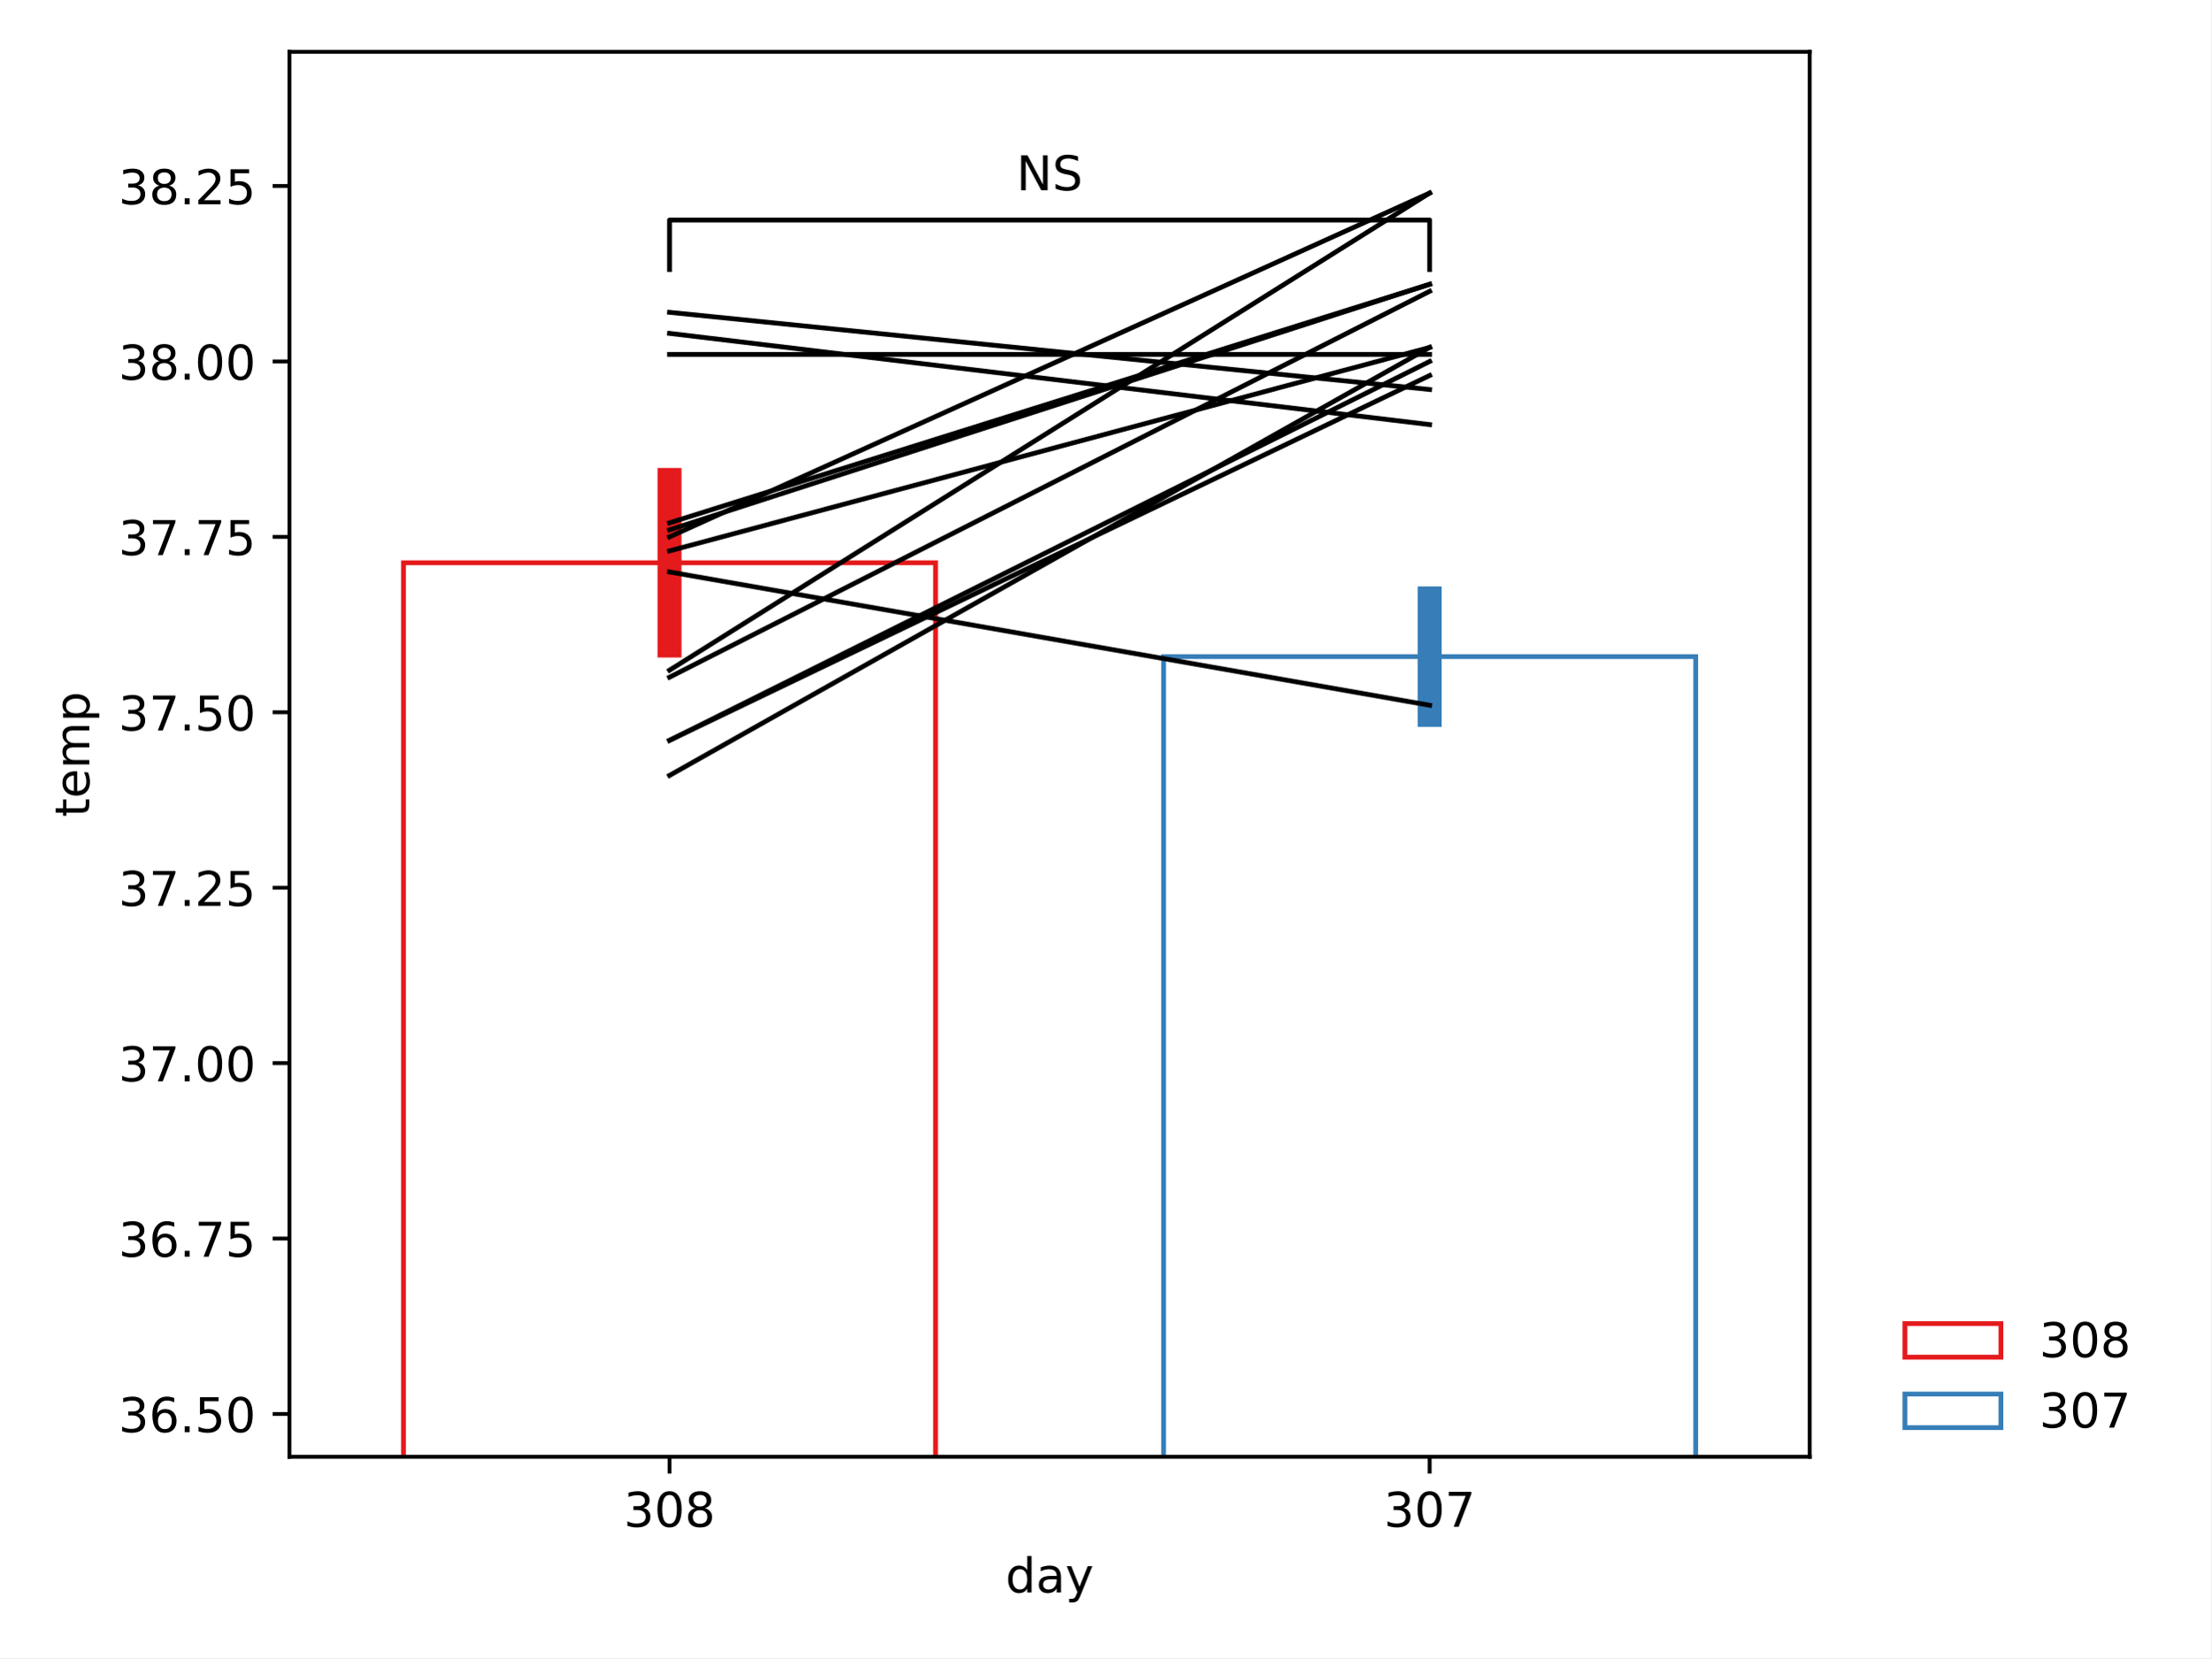
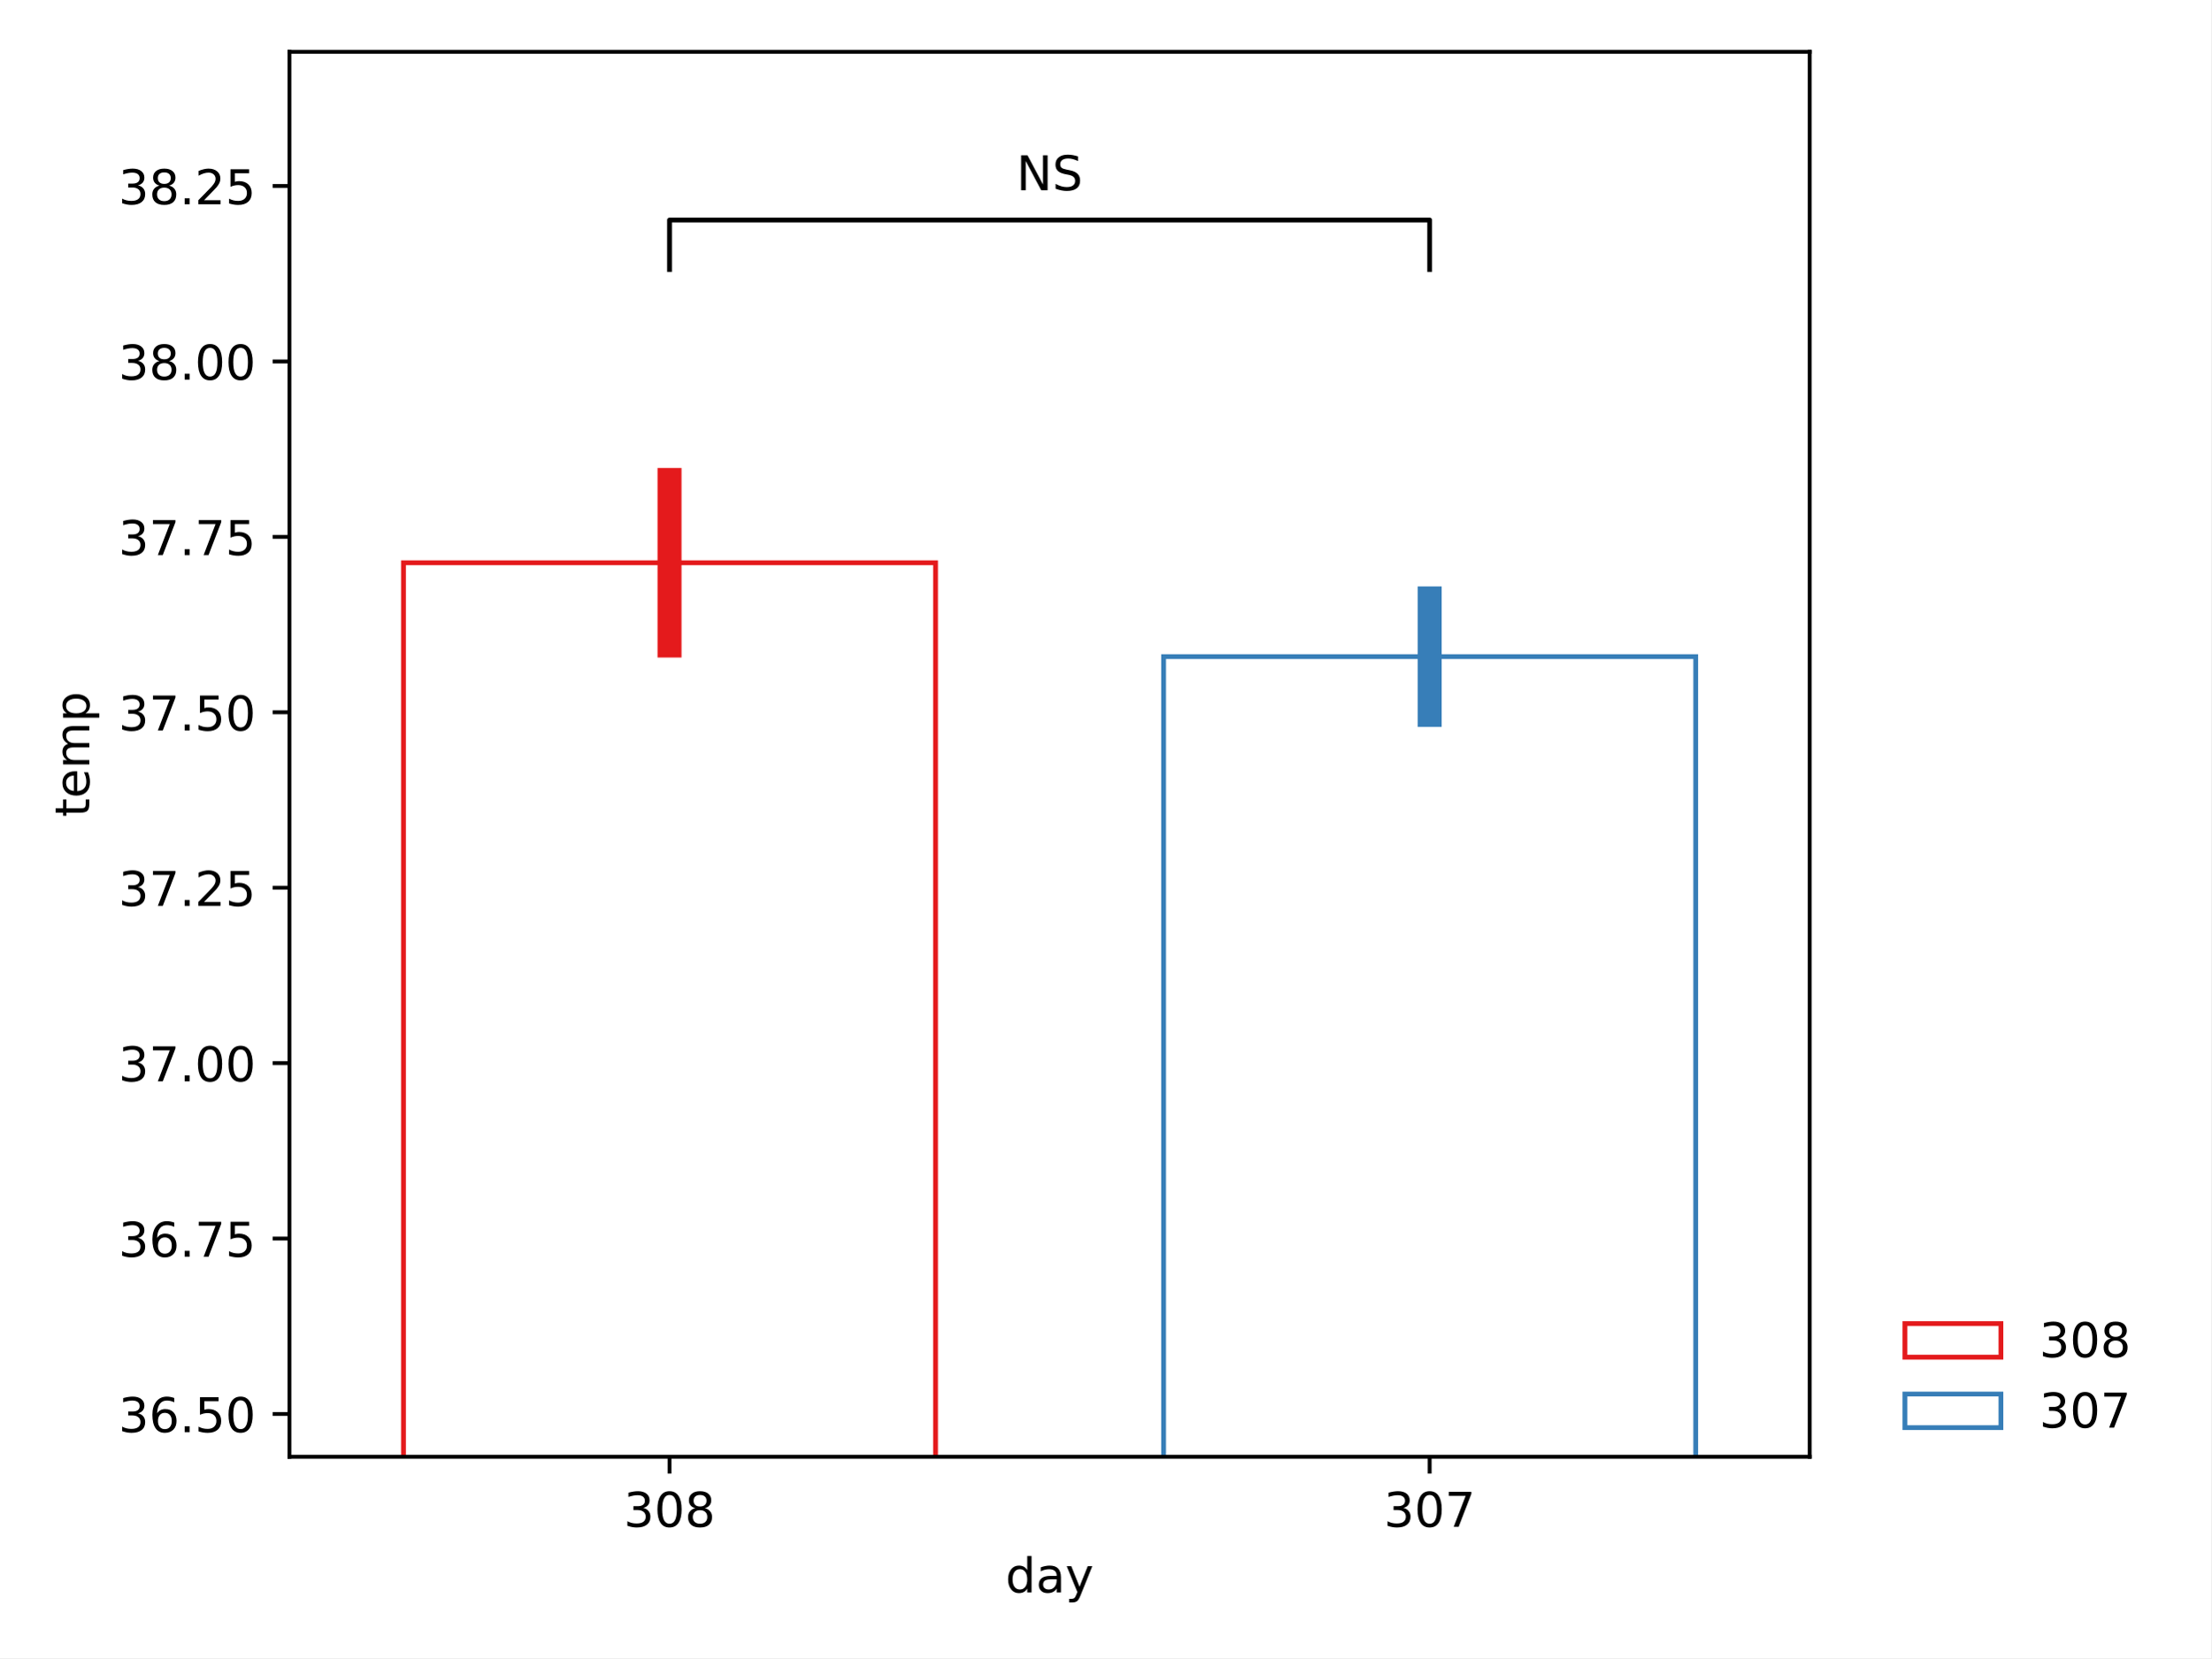
<svg xmlns="http://www.w3.org/2000/svg" xmlns:xlink="http://www.w3.org/1999/xlink" height="345.6pt" version="1.1" viewBox="0 0 460.8 345.6" width="460.8pt">
  <defs>
    <style type="text/css">
*{stroke-linecap:butt;stroke-linejoin:round;}
  </style>
  </defs>
  <g id="figure_1">
    <g id="patch_1">
      <path d="M 0 345.6  L 460.8 345.6  L 460.8 0  L 0 0  z " style="fill:#ffffff;" />
    </g>
    <g id="axes_1">
      <g id="patch_2">
        <path d="M 60.32 303.64  L 377.154 303.64  L 377.154 10.8  L 60.32 10.8  z " style="fill:#ffffff;" />
      </g>
      <g id="patch_3">
-         <path clip-path="url(#p3beefd3e88)" d="M 84.083 5633.176  L 194.974 5633.176  L 194.974 117.295  L 84.083 117.295  z " style="fill:#ffffff;stroke:#e41a1c;stroke-linejoin:miter;" />
+         <path clip-path="url(#pa827ae54c6)" d="M 84.083 5633.176  L 194.974 5633.176  L 194.974 117.295  L 84.083 117.295  z " style="fill:#ffffff;stroke:#e41a1c;stroke-linejoin:miter;" />
      </g>
      <g id="patch_4">
-         <path clip-path="url(#p3beefd3e88)" d="M 242.5 5633.176  L 353.391 5633.176  L 353.391 136.859  L 242.5 136.859  z " style="fill:#ffffff;stroke:#377eb8;stroke-linejoin:miter;" />
+         <path clip-path="url(#pa827ae54c6)" d="M 242.5 5633.176  L 353.391 5633.176  L 353.391 136.859  L 242.5 136.859  z " style="fill:#ffffff;stroke:#377eb8;stroke-linejoin:miter;" />
      </g>
      <g id="matplotlib.axis_1">
        <g id="xtick_1">
          <g id="line2d_1">
            <defs>
-               <path d="M 0 0  L 0 3.5  " id="mf2324541c8" style="stroke:#000000;stroke-width:0.8;" />
-             </defs>
-             <g>
-               <use style="stroke:#000000;stroke-width:0.8;" x="139.529" xlink:href="#mf2324541c8" y="303.64" />
+               <path d="M 0 0  L 0 3.5  " id="ma72a9f81de" style="stroke:#000000;stroke-width:0.8;" />
+             </defs>
+             <g>
+               <use style="stroke:#000000;stroke-width:0.8;" x="139.529" xlink:href="#ma72a9f81de" y="303.64" />
            </g>
          </g>
          <g id="text_1">
            <defs>
              <path d="M 40.578 39.312  Q 47.656 37.797 51.625 33  Q 55.609 28.219 55.609 21.188  Q 55.609 10.406 48.188 4.484  Q 40.766 -1.422 27.094 -1.422  Q 22.516 -1.422 17.656 -0.516  Q 12.797 0.391 7.625 2.203  L 7.625 11.719  Q 11.719 9.328 16.594 8.109  Q 21.484 6.891 26.812 6.891  Q 36.078 6.891 40.938 10.547  Q 45.797 14.203 45.797 21.188  Q 45.797 27.641 41.281 31.266  Q 36.766 34.906 28.719 34.906  L 20.219 34.906  L 20.219 43.016  L 29.109 43.016  Q 36.375 43.016 40.234 45.922  Q 44.094 48.828 44.094 54.297  Q 44.094 59.906 40.109 62.906  Q 36.141 65.922 28.719 65.922  Q 24.656 65.922 20.016 65.031  Q 15.375 64.156 9.812 62.312  L 9.812 71.094  Q 15.438 72.656 20.344 73.438  Q 25.25 74.219 29.594 74.219  Q 40.828 74.219 47.359 69.109  Q 53.906 64.016 53.906 55.328  Q 53.906 49.266 50.438 45.094  Q 46.969 40.922 40.578 39.312  z " id="DejaVuSans-51" />
              <path d="M 31.781 66.406  Q 24.172 66.406 20.328 58.906  Q 16.5 51.422 16.5 36.375  Q 16.5 21.391 20.328 13.891  Q 24.172 6.391 31.781 6.391  Q 39.453 6.391 43.281 13.891  Q 47.125 21.391 47.125 36.375  Q 47.125 51.422 43.281 58.906  Q 39.453 66.406 31.781 66.406  z M 31.781 74.219  Q 44.047 74.219 50.516 64.516  Q 56.984 54.828 56.984 36.375  Q 56.984 17.969 50.516 8.266  Q 44.047 -1.422 31.781 -1.422  Q 19.531 -1.422 13.062 8.266  Q 6.594 17.969 6.594 36.375  Q 6.594 54.828 13.062 64.516  Q 19.531 74.219 31.781 74.219  z " id="DejaVuSans-48" />
              <path d="M 31.781 34.625  Q 24.75 34.625 20.719 30.859  Q 16.703 27.094 16.703 20.516  Q 16.703 13.922 20.719 10.156  Q 24.75 6.391 31.781 6.391  Q 38.812 6.391 42.859 10.172  Q 46.922 13.969 46.922 20.516  Q 46.922 27.094 42.891 30.859  Q 38.875 34.625 31.781 34.625  z M 21.922 38.812  Q 15.578 40.375 12.031 44.719  Q 8.5 49.078 8.5 55.328  Q 8.5 64.062 14.719 69.141  Q 20.953 74.219 31.781 74.219  Q 42.672 74.219 48.875 69.141  Q 55.078 64.062 55.078 55.328  Q 55.078 49.078 51.531 44.719  Q 48 40.375 41.703 38.812  Q 48.828 37.156 52.797 32.312  Q 56.781 27.484 56.781 20.516  Q 56.781 9.906 50.312 4.234  Q 43.844 -1.422 31.781 -1.422  Q 19.734 -1.422 13.25 4.234  Q 6.781 9.906 6.781 20.516  Q 6.781 27.484 10.781 32.312  Q 14.797 37.156 21.922 38.812  z M 18.312 54.391  Q 18.312 48.734 21.844 45.562  Q 25.391 42.391 31.781 42.391  Q 38.141 42.391 41.719 45.562  Q 45.312 48.734 45.312 54.391  Q 45.312 60.062 41.719 63.234  Q 38.141 66.406 31.781 66.406  Q 25.391 66.406 21.844 63.234  Q 18.312 60.062 18.312 54.391  z " id="DejaVuSans-56" />
            </defs>
            <g transform="translate(129.9847 318.2384)scale(0.1 -0.1)">
              <use xlink:href="#DejaVuSans-51" />
              <use x="63.623" xlink:href="#DejaVuSans-48" />
              <use x="127.246" xlink:href="#DejaVuSans-56" />
            </g>
          </g>
        </g>
        <g id="xtick_2">
          <g id="line2d_2">
            <g>
-               <use style="stroke:#000000;stroke-width:0.8;" x="297.945" xlink:href="#mf2324541c8" y="303.64" />
+               <use style="stroke:#000000;stroke-width:0.8;" x="297.945" xlink:href="#ma72a9f81de" y="303.64" />
            </g>
          </g>
          <g id="text_2">
            <defs>
              <path d="M 8.203 72.906  L 55.078 72.906  L 55.078 68.703  L 28.609 0  L 18.312 0  L 43.219 64.594  L 8.203 64.594  z " id="DejaVuSans-55" />
            </defs>
            <g transform="translate(288.4017 318.2384)scale(0.1 -0.1)">
              <use xlink:href="#DejaVuSans-51" />
              <use x="63.623" xlink:href="#DejaVuSans-48" />
              <use x="127.246" xlink:href="#DejaVuSans-55" />
            </g>
          </g>
        </g>
        <g id="text_3">
          <defs>
            <path d="M 45.406 46.391  L 45.406 75.984  L 54.391 75.984  L 54.391 0  L 45.406 0  L 45.406 8.203  Q 42.578 3.328 38.25 0.953  Q 33.938 -1.422 27.875 -1.422  Q 17.969 -1.422 11.734 6.484  Q 5.516 14.406 5.516 27.297  Q 5.516 40.188 11.734 48.094  Q 17.969 56 27.875 56  Q 33.938 56 38.25 53.625  Q 42.578 51.266 45.406 46.391  z M 14.797 27.297  Q 14.797 17.391 18.875 11.75  Q 22.953 6.109 30.078 6.109  Q 37.203 6.109 41.297 11.75  Q 45.406 17.391 45.406 27.297  Q 45.406 37.203 41.297 42.844  Q 37.203 48.484 30.078 48.484  Q 22.953 48.484 18.875 42.844  Q 14.797 37.203 14.797 27.297  z " id="DejaVuSans-100" />
            <path d="M 34.281 27.484  Q 23.391 27.484 19.188 25  Q 14.984 22.516 14.984 16.5  Q 14.984 11.719 18.141 8.906  Q 21.297 6.109 26.703 6.109  Q 34.188 6.109 38.703 11.406  Q 43.219 16.703 43.219 25.484  L 43.219 27.484  z M 52.203 31.203  L 52.203 0  L 43.219 0  L 43.219 8.297  Q 40.141 3.328 35.547 0.953  Q 30.953 -1.422 24.312 -1.422  Q 15.922 -1.422 10.953 3.297  Q 6 8.016 6 15.922  Q 6 25.141 12.172 29.828  Q 18.359 34.516 30.609 34.516  L 43.219 34.516  L 43.219 35.406  Q 43.219 41.609 39.141 45  Q 35.062 48.391 27.688 48.391  Q 23 48.391 18.547 47.266  Q 14.109 46.141 10.016 43.891  L 10.016 52.203  Q 14.938 54.109 19.578 55.047  Q 24.219 56 28.609 56  Q 40.484 56 46.344 49.844  Q 52.203 43.703 52.203 31.203  z " id="DejaVuSans-97" />
            <path d="M 32.172 -5.078  Q 28.375 -14.844 24.75 -17.812  Q 21.141 -20.797 15.094 -20.797  L 7.906 -20.797  L 7.906 -13.281  L 13.188 -13.281  Q 16.891 -13.281 18.938 -11.516  Q 21 -9.766 23.484 -3.219  L 25.094 0.875  L 2.984 54.688  L 12.5 54.688  L 29.594 11.922  L 46.688 54.688  L 56.203 54.688  z " id="DejaVuSans-121" />
          </defs>
          <g transform="translate(209.5393 331.9166)scale(0.1 -0.1)">
            <use xlink:href="#DejaVuSans-100" />
            <use x="63.477" xlink:href="#DejaVuSans-97" />
            <use x="124.756" xlink:href="#DejaVuSans-121" />
          </g>
        </g>
      </g>
      <g id="matplotlib.axis_2">
        <g id="ytick_1">
          <g id="line2d_3">
            <defs>
-               <path d="M 0 0  L -3.5 0  " id="ma7c84bdddb" style="stroke:#000000;stroke-width:0.8;" />
-             </defs>
-             <g>
-               <use style="stroke:#000000;stroke-width:0.8;" x="60.32" xlink:href="#ma7c84bdddb" y="294.718" />
+               <path d="M 0 0  L -3.5 0  " id="mc38a214a30" style="stroke:#000000;stroke-width:0.8;" />
+             </defs>
+             <g>
+               <use style="stroke:#000000;stroke-width:0.8;" x="60.32" xlink:href="#mc38a214a30" y="294.718" />
            </g>
          </g>
          <g id="text_4">
            <defs>
              <path d="M 33.016 40.375  Q 26.375 40.375 22.484 35.828  Q 18.609 31.297 18.609 23.391  Q 18.609 15.531 22.484 10.953  Q 26.375 6.391 33.016 6.391  Q 39.656 6.391 43.531 10.953  Q 47.406 15.531 47.406 23.391  Q 47.406 31.297 43.531 35.828  Q 39.656 40.375 33.016 40.375  z M 52.594 71.297  L 52.594 62.312  Q 48.875 64.062 45.094 64.984  Q 41.312 65.922 37.594 65.922  Q 27.828 65.922 22.672 59.328  Q 17.531 52.734 16.797 39.406  Q 19.672 43.656 24.016 45.922  Q 28.375 48.188 33.594 48.188  Q 44.578 48.188 50.953 41.516  Q 57.328 34.859 57.328 23.391  Q 57.328 12.156 50.688 5.359  Q 44.047 -1.422 33.016 -1.422  Q 20.359 -1.422 13.672 8.266  Q 6.984 17.969 6.984 36.375  Q 6.984 53.656 15.188 63.938  Q 23.391 74.219 37.203 74.219  Q 40.922 74.219 44.703 73.484  Q 48.484 72.75 52.594 71.297  z " id="DejaVuSans-54" />
              <path d="M 10.688 12.406  L 21 12.406  L 21 0  L 10.688 0  z " id="DejaVuSans-46" />
              <path d="M 10.797 72.906  L 49.516 72.906  L 49.516 64.594  L 19.828 64.594  L 19.828 46.734  Q 21.969 47.469 24.109 47.828  Q 26.266 48.188 28.422 48.188  Q 40.625 48.188 47.75 41.5  Q 54.891 34.812 54.891 23.391  Q 54.891 11.625 47.562 5.094  Q 40.234 -1.422 26.906 -1.422  Q 22.312 -1.422 17.547 -0.641  Q 12.797 0.141 7.719 1.703  L 7.719 11.625  Q 12.109 9.234 16.797 8.062  Q 21.484 6.891 26.703 6.891  Q 35.156 6.891 40.078 11.328  Q 45.016 15.766 45.016 23.391  Q 45.016 31 40.078 35.438  Q 35.156 39.891 26.703 39.891  Q 22.75 39.891 18.812 39.016  Q 14.891 38.141 10.797 36.281  z " id="DejaVuSans-53" />
            </defs>
            <g transform="translate(24.69187 298.5174)scale(0.1 -0.1)">
              <use xlink:href="#DejaVuSans-51" />
              <use x="63.623" xlink:href="#DejaVuSans-54" />
              <use x="127.246" xlink:href="#DejaVuSans-46" />
              <use x="159.033" xlink:href="#DejaVuSans-53" />
              <use x="222.656" xlink:href="#DejaVuSans-48" />
            </g>
          </g>
        </g>
        <g id="ytick_2">
          <g id="line2d_4">
            <g>
-               <use style="stroke:#000000;stroke-width:0.8;" x="60.32" xlink:href="#ma7c84bdddb" y="258.153" />
+               <use style="stroke:#000000;stroke-width:0.8;" x="60.32" xlink:href="#mc38a214a30" y="258.153" />
            </g>
          </g>
          <g id="text_5">
            <g transform="translate(24.69187 261.9526)scale(0.1 -0.1)">
              <use xlink:href="#DejaVuSans-51" />
              <use x="63.623" xlink:href="#DejaVuSans-54" />
              <use x="127.246" xlink:href="#DejaVuSans-46" />
              <use x="159.033" xlink:href="#DejaVuSans-55" />
              <use x="222.656" xlink:href="#DejaVuSans-53" />
            </g>
          </g>
        </g>
        <g id="ytick_3">
          <g id="line2d_5">
            <g>
-               <use style="stroke:#000000;stroke-width:0.8;" x="60.32" xlink:href="#ma7c84bdddb" y="221.589" />
+               <use style="stroke:#000000;stroke-width:0.8;" x="60.32" xlink:href="#mc38a214a30" y="221.589" />
            </g>
          </g>
          <g id="text_6">
            <g transform="translate(24.69187 225.3879)scale(0.1 -0.1)">
              <use xlink:href="#DejaVuSans-51" />
              <use x="63.623" xlink:href="#DejaVuSans-55" />
              <use x="127.246" xlink:href="#DejaVuSans-46" />
              <use x="159.033" xlink:href="#DejaVuSans-48" />
              <use x="222.656" xlink:href="#DejaVuSans-48" />
            </g>
          </g>
        </g>
        <g id="ytick_4">
          <g id="line2d_6">
            <g>
-               <use style="stroke:#000000;stroke-width:0.8;" x="60.32" xlink:href="#ma7c84bdddb" y="185.024" />
+               <use style="stroke:#000000;stroke-width:0.8;" x="60.32" xlink:href="#mc38a214a30" y="185.024" />
            </g>
          </g>
          <g id="text_7">
            <defs>
              <path d="M 19.188 8.297  L 53.609 8.297  L 53.609 0  L 7.328 0  L 7.328 8.297  Q 12.938 14.109 22.625 23.891  Q 32.328 33.688 34.812 36.531  Q 39.547 41.844 41.422 45.531  Q 43.312 49.219 43.312 52.781  Q 43.312 58.594 39.234 62.25  Q 35.156 65.922 28.609 65.922  Q 23.969 65.922 18.812 64.312  Q 13.672 62.703 7.812 59.422  L 7.812 69.391  Q 13.766 71.781 18.938 73  Q 24.125 74.219 28.422 74.219  Q 39.75 74.219 46.484 68.547  Q 53.219 62.891 53.219 53.422  Q 53.219 48.922 51.531 44.891  Q 49.859 40.875 45.406 35.406  Q 44.188 33.984 37.641 27.219  Q 31.109 20.453 19.188 8.297  z " id="DejaVuSans-50" />
            </defs>
            <g transform="translate(24.69187 188.8231)scale(0.1 -0.1)">
              <use xlink:href="#DejaVuSans-51" />
              <use x="63.623" xlink:href="#DejaVuSans-55" />
              <use x="127.246" xlink:href="#DejaVuSans-46" />
              <use x="159.033" xlink:href="#DejaVuSans-50" />
              <use x="222.656" xlink:href="#DejaVuSans-53" />
            </g>
          </g>
        </g>
        <g id="ytick_5">
          <g id="line2d_7">
            <g>
-               <use style="stroke:#000000;stroke-width:0.8;" x="60.32" xlink:href="#ma7c84bdddb" y="148.459" />
+               <use style="stroke:#000000;stroke-width:0.8;" x="60.32" xlink:href="#mc38a214a30" y="148.459" />
            </g>
          </g>
          <g id="text_8">
            <g transform="translate(24.69187 152.2583)scale(0.1 -0.1)">
              <use xlink:href="#DejaVuSans-51" />
              <use x="63.623" xlink:href="#DejaVuSans-55" />
              <use x="127.246" xlink:href="#DejaVuSans-46" />
              <use x="159.033" xlink:href="#DejaVuSans-53" />
              <use x="222.656" xlink:href="#DejaVuSans-48" />
            </g>
          </g>
        </g>
        <g id="ytick_6">
          <g id="line2d_8">
            <g>
-               <use style="stroke:#000000;stroke-width:0.8;" x="60.32" xlink:href="#ma7c84bdddb" y="111.894" />
+               <use style="stroke:#000000;stroke-width:0.8;" x="60.32" xlink:href="#mc38a214a30" y="111.894" />
            </g>
          </g>
          <g id="text_9">
            <g transform="translate(24.69187 115.6935)scale(0.1 -0.1)">
              <use xlink:href="#DejaVuSans-51" />
              <use x="63.623" xlink:href="#DejaVuSans-55" />
              <use x="127.246" xlink:href="#DejaVuSans-46" />
              <use x="159.033" xlink:href="#DejaVuSans-55" />
              <use x="222.656" xlink:href="#DejaVuSans-53" />
            </g>
          </g>
        </g>
        <g id="ytick_7">
          <g id="line2d_9">
            <g>
-               <use style="stroke:#000000;stroke-width:0.8;" x="60.32" xlink:href="#ma7c84bdddb" y="75.33" />
+               <use style="stroke:#000000;stroke-width:0.8;" x="60.32" xlink:href="#mc38a214a30" y="75.33" />
            </g>
          </g>
          <g id="text_10">
            <g transform="translate(24.69187 79.12874)scale(0.1 -0.1)">
              <use xlink:href="#DejaVuSans-51" />
              <use x="63.623" xlink:href="#DejaVuSans-56" />
              <use x="127.246" xlink:href="#DejaVuSans-46" />
              <use x="159.033" xlink:href="#DejaVuSans-48" />
              <use x="222.656" xlink:href="#DejaVuSans-48" />
            </g>
          </g>
        </g>
        <g id="ytick_8">
          <g id="line2d_10">
            <g>
-               <use style="stroke:#000000;stroke-width:0.8;" x="60.32" xlink:href="#ma7c84bdddb" y="38.765" />
+               <use style="stroke:#000000;stroke-width:0.8;" x="60.32" xlink:href="#mc38a214a30" y="38.765" />
            </g>
          </g>
          <g id="text_11">
            <g transform="translate(24.69187 42.56396)scale(0.1 -0.1)">
              <use xlink:href="#DejaVuSans-51" />
              <use x="63.623" xlink:href="#DejaVuSans-56" />
              <use x="127.246" xlink:href="#DejaVuSans-46" />
              <use x="159.033" xlink:href="#DejaVuSans-50" />
              <use x="222.656" xlink:href="#DejaVuSans-53" />
            </g>
          </g>
        </g>
        <g id="text_12">
          <defs>
            <path d="M 18.312 70.219  L 18.312 54.688  L 36.812 54.688  L 36.812 47.703  L 18.312 47.703  L 18.312 18.016  Q 18.312 11.328 20.141 9.422  Q 21.969 7.516 27.594 7.516  L 36.812 7.516  L 36.812 0  L 27.594 0  Q 17.188 0 13.234 3.875  Q 9.281 7.766 9.281 18.016  L 9.281 47.703  L 2.688 47.703  L 2.688 54.688  L 9.281 54.688  L 9.281 70.219  z " id="DejaVuSans-116" />
            <path d="M 56.203 29.594  L 56.203 25.203  L 14.891 25.203  Q 15.484 15.922 20.484 11.062  Q 25.484 6.203 34.422 6.203  Q 39.594 6.203 44.453 7.469  Q 49.312 8.734 54.109 11.281  L 54.109 2.781  Q 49.266 0.734 44.188 -0.344  Q 39.109 -1.422 33.891 -1.422  Q 20.797 -1.422 13.156 6.188  Q 5.516 13.812 5.516 26.812  Q 5.516 40.234 12.766 48.109  Q 20.016 56 32.328 56  Q 43.359 56 49.781 48.891  Q 56.203 41.797 56.203 29.594  z M 47.219 32.234  Q 47.125 39.594 43.094 43.984  Q 39.062 48.391 32.422 48.391  Q 24.906 48.391 20.391 44.141  Q 15.875 39.891 15.188 32.172  z " id="DejaVuSans-101" />
            <path d="M 52 44.188  Q 55.375 50.25 60.062 53.125  Q 64.75 56 71.094 56  Q 79.641 56 84.281 50.016  Q 88.922 44.047 88.922 33.016  L 88.922 0  L 79.891 0  L 79.891 32.719  Q 79.891 40.578 77.094 44.375  Q 74.312 48.188 68.609 48.188  Q 61.625 48.188 57.562 43.547  Q 53.516 38.922 53.516 30.906  L 53.516 0  L 44.484 0  L 44.484 32.719  Q 44.484 40.625 41.703 44.406  Q 38.922 48.188 33.109 48.188  Q 26.219 48.188 22.156 43.531  Q 18.109 38.875 18.109 30.906  L 18.109 0  L 9.078 0  L 9.078 54.688  L 18.109 54.688  L 18.109 46.188  Q 21.188 51.219 25.484 53.609  Q 29.781 56 35.688 56  Q 41.656 56 45.828 52.969  Q 50 49.953 52 44.188  z " id="DejaVuSans-109" />
            <path d="M 18.109 8.203  L 18.109 -20.797  L 9.078 -20.797  L 9.078 54.688  L 18.109 54.688  L 18.109 46.391  Q 20.953 51.266 25.266 53.625  Q 29.594 56 35.594 56  Q 45.562 56 51.781 48.094  Q 58.016 40.188 58.016 27.297  Q 58.016 14.406 51.781 6.484  Q 45.562 -1.422 35.594 -1.422  Q 29.594 -1.422 25.266 0.953  Q 20.953 3.328 18.109 8.203  z M 48.688 27.297  Q 48.688 37.203 44.609 42.844  Q 40.531 48.484 33.406 48.484  Q 26.266 48.484 22.188 42.844  Q 18.109 37.203 18.109 27.297  Q 18.109 17.391 22.188 11.75  Q 26.266 6.109 33.406 6.109  Q 40.531 6.109 44.609 11.75  Q 48.688 17.391 48.688 27.297  z " id="DejaVuSans-112" />
          </defs>
          <g transform="translate(18.61219 170.3013)rotate(-90)scale(0.1 -0.1)">
            <use xlink:href="#DejaVuSans-116" />
            <use x="39.209" xlink:href="#DejaVuSans-101" />
            <use x="100.732" xlink:href="#DejaVuSans-109" />
            <use x="198.145" xlink:href="#DejaVuSans-112" />
          </g>
        </g>
      </g>
      <g id="LineCollection_1">
-         <path clip-path="url(#p3beefd3e88)" d="M 139.529 137.052  L 139.529 97.537  " style="fill:none;stroke:#e41a1c;stroke-width:5;" />
+         <path clip-path="url(#pa827ae54c6)" d="M 139.529 137.052  L 139.529 97.537  " style="fill:none;stroke:#e41a1c;stroke-width:5;" />
      </g>
      <g id="LineCollection_2">
-         <path clip-path="url(#p3beefd3e88)" d="M 297.945 151.496  L 297.945 122.223  " style="fill:none;stroke:#377eb8;stroke-width:5;" />
+         <path clip-path="url(#pa827ae54c6)" d="M 297.945 151.496  L 297.945 122.223  " style="fill:none;stroke:#377eb8;stroke-width:5;" />
      </g>
      <g id="line2d_11">
-         <path clip-path="url(#p3beefd3e88)" d="M 139.529 56.17  L 139.529 45.858  L 297.945 45.858  L 297.945 56.17  " style="fill:none;stroke:#000000;stroke-linecap:square;" />
+         <path clip-path="url(#pa827ae54c6)" d="M 139.529 56.17  L 139.529 45.858  L 297.945 45.858  L 297.945 56.17  " style="fill:none;stroke:#000000;stroke-linecap:square;" />
      </g>
      <g id="patch_5">
        <path d="M 60.32 303.64  L 60.32 10.8  " style="fill:none;stroke:#000000;stroke-linecap:square;stroke-linejoin:miter;stroke-width:0.8;" />
      </g>
      <g id="patch_6">
        <path d="M 377.154 303.64  L 377.154 10.8  " style="fill:none;stroke:#000000;stroke-linecap:square;stroke-linejoin:miter;stroke-width:0.8;" />
      </g>
      <g id="patch_7">
        <path d="M 60.32 303.64  L 377.154 303.64  " style="fill:none;stroke:#000000;stroke-linecap:square;stroke-linejoin:miter;stroke-width:0.8;" />
      </g>
      <g id="patch_8">
        <path d="M 60.32 10.8  L 377.154 10.8  " style="fill:none;stroke:#000000;stroke-linecap:square;stroke-linejoin:miter;stroke-width:0.8;" />
-       </g>
-       <g id="line2d_12">
-         <path clip-path="url(#p3beefd3e88)" d="M 139.529 119.207  L 297.945 146.996  " style="fill:none;stroke:#000000;stroke-linecap:square;" />
-       </g>
-       <g id="line2d_13">
-         <path clip-path="url(#p3beefd3e88)" d="M 139.529 154.309  L 297.945 78.255  " style="fill:none;stroke:#000000;stroke-linecap:square;" />
-       </g>
-       <g id="line2d_14">
-         <path clip-path="url(#p3beefd3e88)" d="M 139.529 161.622  L 297.945 72.404  " style="fill:none;stroke:#000000;stroke-linecap:square;" />
-       </g>
-       <g id="line2d_15">
-         <path clip-path="url(#p3beefd3e88)" d="M 139.529 154.309  L 297.945 75.33  " style="fill:none;stroke:#000000;stroke-linecap:square;" />
-       </g>
-       <g id="line2d_16">
-         <path clip-path="url(#p3beefd3e88)" d="M 139.529 139.684  L 297.945 40.227  " style="fill:none;stroke:#000000;stroke-linecap:square;" />
-       </g>
-       <g id="line2d_17">
-         <path clip-path="url(#p3beefd3e88)" d="M 139.529 141.146  L 297.945 60.704  " style="fill:none;stroke:#000000;stroke-linecap:square;" />
-       </g>
-       <g id="line2d_18">
-         <path clip-path="url(#p3beefd3e88)" d="M 139.529 111.894  L 297.945 40.227  " style="fill:none;stroke:#000000;stroke-linecap:square;" />
-       </g>
-       <g id="line2d_19">
-         <path clip-path="url(#p3beefd3e88)" d="M 139.529 110.432  L 297.945 59.241  " style="fill:none;stroke:#000000;stroke-linecap:square;" />
-       </g>
-       <g id="line2d_20">
-         <path clip-path="url(#p3beefd3e88)" d="M 139.529 114.819  L 297.945 72.404  " style="fill:none;stroke:#000000;stroke-linecap:square;" />
-       </g>
-       <g id="line2d_21">
-         <path clip-path="url(#p3beefd3e88)" d="M 139.529 108.969  L 297.945 59.241  " style="fill:none;stroke:#000000;stroke-linecap:square;" />
-       </g>
-       <g id="line2d_22">
-         <path clip-path="url(#p3beefd3e88)" d="M 139.529 73.867  L 297.945 73.867  " style="fill:none;stroke:#000000;stroke-linecap:square;" />
-       </g>
-       <g id="line2d_23">
-         <path clip-path="url(#p3beefd3e88)" d="M 139.529 69.479  L 297.945 88.493  " style="fill:none;stroke:#000000;stroke-linecap:square;" />
-       </g>
-       <g id="line2d_24">
-         <path clip-path="url(#p3beefd3e88)" d="M 139.529 65.091  L 297.945 81.18  " style="fill:none;stroke:#000000;stroke-linecap:square;" />
      </g>
      <g id="text_13">
        <defs>
          <path d="M 9.812 72.906  L 23.094 72.906  L 55.422 11.922  L 55.422 72.906  L 64.984 72.906  L 64.984 0  L 51.703 0  L 19.391 60.984  L 19.391 0  L 9.812 0  z " id="DejaVuSans-78" />
          <path d="M 53.516 70.516  L 53.516 60.891  Q 47.906 63.578 42.922 64.891  Q 37.938 66.219 33.297 66.219  Q 25.25 66.219 20.875 63.094  Q 16.5 59.969 16.5 54.203  Q 16.5 49.359 19.406 46.891  Q 22.312 44.438 30.422 42.922  L 36.375 41.703  Q 47.406 39.594 52.656 34.297  Q 57.906 29 57.906 20.125  Q 57.906 9.516 50.797 4.047  Q 43.703 -1.422 29.984 -1.422  Q 24.812 -1.422 18.969 -0.25  Q 13.141 0.922 6.891 3.219  L 6.891 13.375  Q 12.891 10.016 18.656 8.297  Q 24.422 6.594 29.984 6.594  Q 38.422 6.594 43.016 9.906  Q 47.609 13.234 47.609 19.391  Q 47.609 24.75 44.312 27.781  Q 41.016 30.812 33.5 32.328  L 27.484 33.5  Q 16.453 35.688 11.516 40.375  Q 6.594 45.062 6.594 53.422  Q 6.594 63.094 13.406 68.656  Q 20.219 74.219 32.172 74.219  Q 37.312 74.219 42.625 73.281  Q 47.953 72.359 53.516 70.516  z " id="DejaVuSans-83" />
        </defs>
        <g transform="translate(211.8222 39.65411)scale(0.1 -0.1)">
          <use xlink:href="#DejaVuSans-78" />
          <use x="74.805" xlink:href="#DejaVuSans-83" />
        </g>
      </g>
      <g id="legend_1">
        <g id="patch_9">
          <path d="M 396.996 282.882  L 416.996 282.882  L 416.996 275.882  L 396.996 275.882  z " style="fill:#ffffff;stroke:#e41a1c;stroke-linejoin:miter;" />
        </g>
        <g id="text_14">
          <g transform="translate(424.9957 282.8822)scale(0.1 -0.1)">
            <use xlink:href="#DejaVuSans-51" />
            <use x="63.623" xlink:href="#DejaVuSans-48" />
            <use x="127.246" xlink:href="#DejaVuSans-56" />
          </g>
        </g>
        <g id="patch_10">
          <path d="M 396.996 297.56  L 416.996 297.56  L 416.996 290.56  L 396.996 290.56  z " style="fill:#ffffff;stroke:#377eb8;stroke-linejoin:miter;" />
        </g>
        <g id="text_15">
          <g transform="translate(424.9957 297.5603)scale(0.1 -0.1)">
            <use xlink:href="#DejaVuSans-51" />
            <use x="63.623" xlink:href="#DejaVuSans-48" />
            <use x="127.246" xlink:href="#DejaVuSans-55" />
          </g>
        </g>
      </g>
    </g>
  </g>
  <defs>
-     <clipPath id="p3beefd3e88">
+     <clipPath id="pa827ae54c6">
      <rect height="292.84" width="316.834" x="60.32" y="10.8" />
    </clipPath>
  </defs>
</svg>
